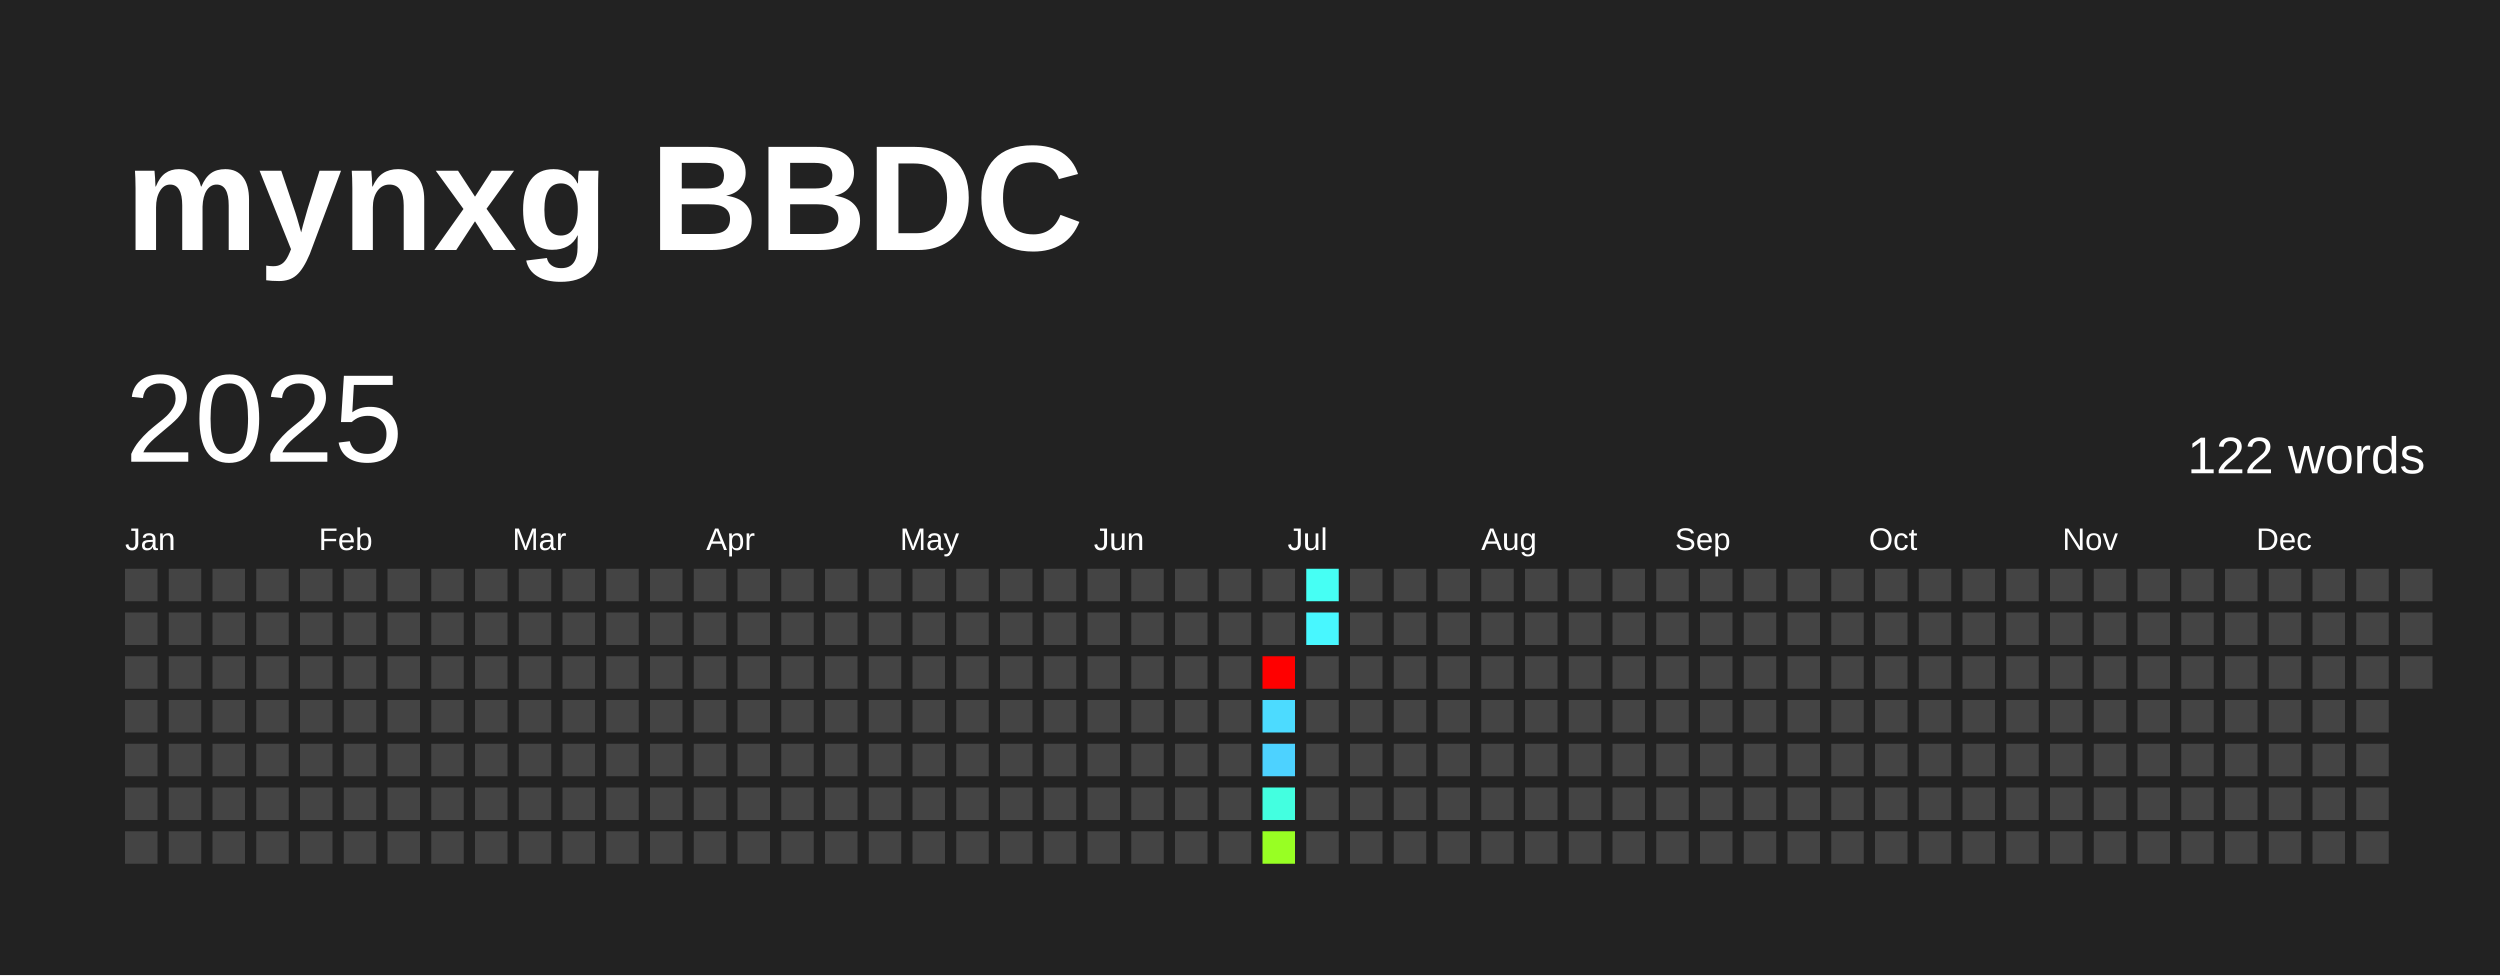
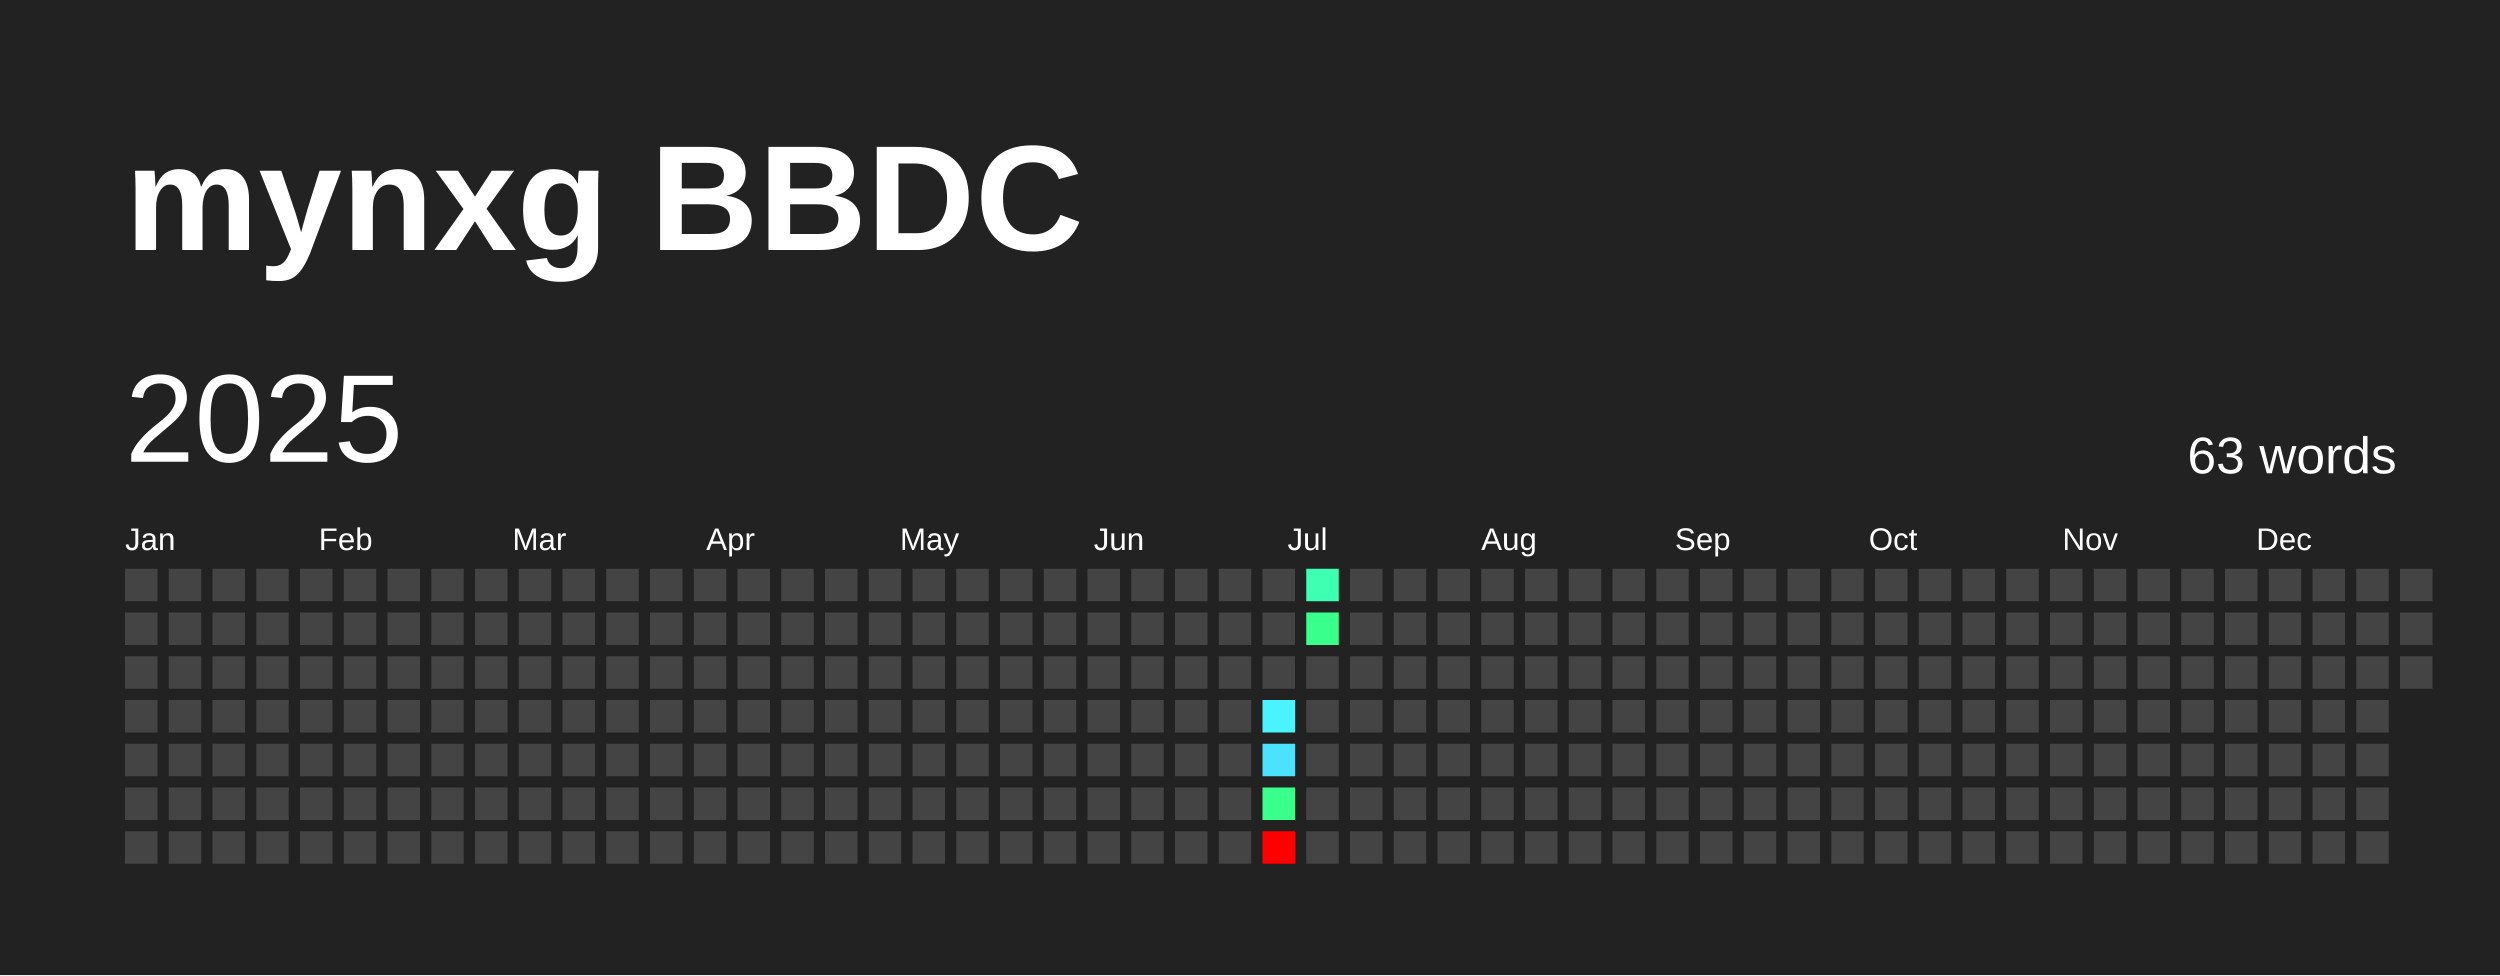
<svg xmlns="http://www.w3.org/2000/svg" baseProfile="full" height="78mm" version="1.1" viewBox="0,0,200,78" width="200mm">
  <defs />
  <rect fill="#222222" height="78" width="200" x="0" y="0" />
  <text fill="#FFFFFF" style="font-size:12px; font-family:Arial; font-weight:bold;" x="10" y="20">mynxg BBDC</text>
  <text dominant-baseline="hanging" fill="#FFFFFF" style="font-size:10.0px; font-family:Arial;" x="10" y="30">2025</text>
-   <text dominant-baseline="hanging" fill="#FFFFFF" style="font-size:4.125px; font-family:Arial;" x="175" y="35">122 words</text>
+   <text dominant-baseline="hanging" fill="#FFFFFF" style="font-size:4.125px; font-family:Arial;" x="175" y="35">63 words</text>
  <text fill="#FFFFFF" style="font-size:2.5px; font-family:Arial" x="10.0" y="44">Jan</text>
  <text fill="#FFFFFF" style="font-size:2.5px; font-family:Arial" x="25.5" y="44">Feb</text>
  <text fill="#FFFFFF" style="font-size:2.5px; font-family:Arial" x="41.0" y="44">Mar</text>
  <text fill="#FFFFFF" style="font-size:2.5px; font-family:Arial" x="56.5" y="44">Apr</text>
  <text fill="#FFFFFF" style="font-size:2.5px; font-family:Arial" x="72.0" y="44">May</text>
  <text fill="#FFFFFF" style="font-size:2.5px; font-family:Arial" x="87.5" y="44">Jun</text>
  <text fill="#FFFFFF" style="font-size:2.5px; font-family:Arial" x="103.0" y="44">Jul</text>
  <text fill="#FFFFFF" style="font-size:2.5px; font-family:Arial" x="118.5" y="44">Aug</text>
  <text fill="#FFFFFF" style="font-size:2.5px; font-family:Arial" x="134.0" y="44">Sep</text>
  <text fill="#FFFFFF" style="font-size:2.5px; font-family:Arial" x="149.5" y="44">Oct</text>
  <text fill="#FFFFFF" style="font-size:2.5px; font-family:Arial" x="165.0" y="44">Nov</text>
  <text fill="#FFFFFF" style="font-size:2.5px; font-family:Arial" x="180.5" y="44">Dec</text>
  <rect fill="#444444" height="2.6" width="2.6" x="10.0" y="45.5" />
  <rect fill="#444444" height="2.6" width="2.6" x="10.0" y="49.0" />
  <rect fill="#444444" height="2.6" width="2.6" x="10.0" y="52.5" />
  <rect fill="#444444" height="2.6" width="2.6" x="10.0" y="56.0" />
  <rect fill="#444444" height="2.6" width="2.6" x="10.0" y="59.5" />
  <rect fill="#444444" height="2.6" width="2.6" x="10.0" y="63.0" />
  <rect fill="#444444" height="2.6" width="2.6" x="10.0" y="66.5" />
  <rect fill="#444444" height="2.6" width="2.6" x="13.5" y="45.5" />
  <rect fill="#444444" height="2.6" width="2.6" x="13.5" y="49.0" />
  <rect fill="#444444" height="2.6" width="2.6" x="13.5" y="52.5" />
  <rect fill="#444444" height="2.6" width="2.6" x="13.5" y="56.0" />
  <rect fill="#444444" height="2.6" width="2.6" x="13.5" y="59.5" />
  <rect fill="#444444" height="2.6" width="2.6" x="13.5" y="63.0" />
  <rect fill="#444444" height="2.6" width="2.6" x="13.5" y="66.5" />
  <rect fill="#444444" height="2.6" width="2.6" x="17.0" y="45.5" />
  <rect fill="#444444" height="2.6" width="2.6" x="17.0" y="49.0" />
  <rect fill="#444444" height="2.6" width="2.6" x="17.0" y="52.5" />
  <rect fill="#444444" height="2.6" width="2.6" x="17.0" y="56.0" />
  <rect fill="#444444" height="2.6" width="2.6" x="17.0" y="59.5" />
  <rect fill="#444444" height="2.6" width="2.6" x="17.0" y="63.0" />
  <rect fill="#444444" height="2.6" width="2.6" x="17.0" y="66.5" />
  <rect fill="#444444" height="2.6" width="2.6" x="20.5" y="45.5" />
  <rect fill="#444444" height="2.6" width="2.6" x="20.5" y="49.0" />
  <rect fill="#444444" height="2.6" width="2.6" x="20.5" y="52.5" />
  <rect fill="#444444" height="2.6" width="2.6" x="20.5" y="56.0" />
  <rect fill="#444444" height="2.6" width="2.6" x="20.5" y="59.5" />
  <rect fill="#444444" height="2.6" width="2.6" x="20.5" y="63.0" />
  <rect fill="#444444" height="2.6" width="2.6" x="20.5" y="66.5" />
  <rect fill="#444444" height="2.6" width="2.6" x="24.0" y="45.5" />
  <rect fill="#444444" height="2.6" width="2.6" x="24.0" y="49.0" />
  <rect fill="#444444" height="2.6" width="2.6" x="24.0" y="52.5" />
  <rect fill="#444444" height="2.6" width="2.6" x="24.0" y="56.0" />
  <rect fill="#444444" height="2.6" width="2.6" x="24.0" y="59.5" />
  <rect fill="#444444" height="2.6" width="2.6" x="24.0" y="63.0" />
  <rect fill="#444444" height="2.6" width="2.6" x="24.0" y="66.5" />
  <rect fill="#444444" height="2.6" width="2.6" x="27.5" y="45.5" />
  <rect fill="#444444" height="2.6" width="2.6" x="27.5" y="49.0" />
  <rect fill="#444444" height="2.6" width="2.6" x="27.5" y="52.5" />
  <rect fill="#444444" height="2.6" width="2.6" x="27.5" y="56.0" />
  <rect fill="#444444" height="2.6" width="2.6" x="27.5" y="59.5" />
  <rect fill="#444444" height="2.6" width="2.6" x="27.5" y="63.0" />
  <rect fill="#444444" height="2.6" width="2.6" x="27.5" y="66.5" />
  <rect fill="#444444" height="2.6" width="2.6" x="31.0" y="45.5" />
  <rect fill="#444444" height="2.6" width="2.6" x="31.0" y="49.0" />
  <rect fill="#444444" height="2.6" width="2.6" x="31.0" y="52.5" />
  <rect fill="#444444" height="2.6" width="2.6" x="31.0" y="56.0" />
  <rect fill="#444444" height="2.6" width="2.6" x="31.0" y="59.5" />
  <rect fill="#444444" height="2.6" width="2.6" x="31.0" y="63.0" />
  <rect fill="#444444" height="2.6" width="2.6" x="31.0" y="66.5" />
  <rect fill="#444444" height="2.6" width="2.6" x="34.5" y="45.5" />
  <rect fill="#444444" height="2.6" width="2.6" x="34.5" y="49.0" />
  <rect fill="#444444" height="2.6" width="2.6" x="34.5" y="52.5" />
  <rect fill="#444444" height="2.6" width="2.6" x="34.5" y="56.0" />
  <rect fill="#444444" height="2.6" width="2.6" x="34.5" y="59.5" />
  <rect fill="#444444" height="2.6" width="2.6" x="34.5" y="63.0" />
  <rect fill="#444444" height="2.6" width="2.6" x="34.5" y="66.5" />
  <rect fill="#444444" height="2.6" width="2.6" x="38.0" y="45.5" />
  <rect fill="#444444" height="2.6" width="2.6" x="38.0" y="49.0" />
  <rect fill="#444444" height="2.6" width="2.6" x="38.0" y="52.5" />
  <rect fill="#444444" height="2.6" width="2.6" x="38.0" y="56.0" />
  <rect fill="#444444" height="2.6" width="2.6" x="38.0" y="59.5" />
  <rect fill="#444444" height="2.6" width="2.6" x="38.0" y="63.0" />
  <rect fill="#444444" height="2.6" width="2.6" x="38.0" y="66.5" />
  <rect fill="#444444" height="2.6" width="2.6" x="41.5" y="45.5" />
  <rect fill="#444444" height="2.6" width="2.6" x="41.5" y="49.0" />
  <rect fill="#444444" height="2.6" width="2.6" x="41.5" y="52.5" />
  <rect fill="#444444" height="2.6" width="2.6" x="41.5" y="56.0" />
  <rect fill="#444444" height="2.6" width="2.6" x="41.5" y="59.5" />
  <rect fill="#444444" height="2.6" width="2.6" x="41.5" y="63.0" />
  <rect fill="#444444" height="2.6" width="2.6" x="41.5" y="66.5" />
  <rect fill="#444444" height="2.6" width="2.6" x="45.0" y="45.5" />
  <rect fill="#444444" height="2.6" width="2.6" x="45.0" y="49.0" />
  <rect fill="#444444" height="2.6" width="2.6" x="45.0" y="52.5" />
  <rect fill="#444444" height="2.6" width="2.6" x="45.0" y="56.0" />
  <rect fill="#444444" height="2.6" width="2.6" x="45.0" y="59.5" />
  <rect fill="#444444" height="2.6" width="2.6" x="45.0" y="63.0" />
  <rect fill="#444444" height="2.6" width="2.6" x="45.0" y="66.5" />
  <rect fill="#444444" height="2.6" width="2.6" x="48.5" y="45.5" />
  <rect fill="#444444" height="2.6" width="2.6" x="48.5" y="49.0" />
  <rect fill="#444444" height="2.6" width="2.6" x="48.5" y="52.5" />
  <rect fill="#444444" height="2.6" width="2.6" x="48.5" y="56.0" />
  <rect fill="#444444" height="2.6" width="2.6" x="48.5" y="59.5" />
  <rect fill="#444444" height="2.6" width="2.6" x="48.5" y="63.0" />
  <rect fill="#444444" height="2.6" width="2.6" x="48.5" y="66.5" />
  <rect fill="#444444" height="2.6" width="2.6" x="52.0" y="45.5" />
  <rect fill="#444444" height="2.6" width="2.6" x="52.0" y="49.0" />
  <rect fill="#444444" height="2.6" width="2.6" x="52.0" y="52.5" />
  <rect fill="#444444" height="2.6" width="2.6" x="52.0" y="56.0" />
  <rect fill="#444444" height="2.6" width="2.6" x="52.0" y="59.5" />
  <rect fill="#444444" height="2.6" width="2.6" x="52.0" y="63.0" />
  <rect fill="#444444" height="2.6" width="2.6" x="52.0" y="66.5" />
  <rect fill="#444444" height="2.6" width="2.6" x="55.5" y="45.5" />
  <rect fill="#444444" height="2.6" width="2.6" x="55.5" y="49.0" />
  <rect fill="#444444" height="2.6" width="2.6" x="55.5" y="52.5" />
  <rect fill="#444444" height="2.6" width="2.6" x="55.5" y="56.0" />
  <rect fill="#444444" height="2.6" width="2.6" x="55.5" y="59.5" />
  <rect fill="#444444" height="2.6" width="2.6" x="55.5" y="63.0" />
  <rect fill="#444444" height="2.6" width="2.6" x="55.5" y="66.5" />
  <rect fill="#444444" height="2.6" width="2.6" x="59.0" y="45.5" />
  <rect fill="#444444" height="2.6" width="2.6" x="59.0" y="49.0" />
  <rect fill="#444444" height="2.6" width="2.6" x="59.0" y="52.5" />
  <rect fill="#444444" height="2.6" width="2.6" x="59.0" y="56.0" />
  <rect fill="#444444" height="2.6" width="2.6" x="59.0" y="59.5" />
  <rect fill="#444444" height="2.6" width="2.6" x="59.0" y="63.0" />
  <rect fill="#444444" height="2.6" width="2.6" x="59.0" y="66.5" />
  <rect fill="#444444" height="2.6" width="2.6" x="62.5" y="45.5" />
  <rect fill="#444444" height="2.6" width="2.6" x="62.5" y="49.0" />
  <rect fill="#444444" height="2.6" width="2.6" x="62.5" y="52.5" />
  <rect fill="#444444" height="2.6" width="2.6" x="62.5" y="56.0" />
  <rect fill="#444444" height="2.6" width="2.6" x="62.5" y="59.5" />
  <rect fill="#444444" height="2.6" width="2.6" x="62.5" y="63.0" />
  <rect fill="#444444" height="2.6" width="2.6" x="62.5" y="66.5" />
  <rect fill="#444444" height="2.6" width="2.6" x="66.0" y="45.5" />
  <rect fill="#444444" height="2.6" width="2.6" x="66.0" y="49.0" />
  <rect fill="#444444" height="2.6" width="2.6" x="66.0" y="52.5" />
  <rect fill="#444444" height="2.6" width="2.6" x="66.0" y="56.0" />
  <rect fill="#444444" height="2.6" width="2.6" x="66.0" y="59.5" />
  <rect fill="#444444" height="2.6" width="2.6" x="66.0" y="63.0" />
  <rect fill="#444444" height="2.6" width="2.6" x="66.0" y="66.5" />
  <rect fill="#444444" height="2.6" width="2.6" x="69.5" y="45.5" />
  <rect fill="#444444" height="2.6" width="2.6" x="69.5" y="49.0" />
  <rect fill="#444444" height="2.6" width="2.6" x="69.5" y="52.5" />
  <rect fill="#444444" height="2.6" width="2.6" x="69.5" y="56.0" />
  <rect fill="#444444" height="2.6" width="2.6" x="69.5" y="59.5" />
  <rect fill="#444444" height="2.6" width="2.6" x="69.5" y="63.0" />
  <rect fill="#444444" height="2.6" width="2.6" x="69.5" y="66.5" />
  <rect fill="#444444" height="2.6" width="2.6" x="73.0" y="45.5" />
  <rect fill="#444444" height="2.6" width="2.6" x="73.0" y="49.0" />
  <rect fill="#444444" height="2.6" width="2.6" x="73.0" y="52.5" />
  <rect fill="#444444" height="2.6" width="2.6" x="73.0" y="56.0" />
  <rect fill="#444444" height="2.6" width="2.6" x="73.0" y="59.5" />
  <rect fill="#444444" height="2.6" width="2.6" x="73.0" y="63.0" />
  <rect fill="#444444" height="2.6" width="2.6" x="73.0" y="66.5" />
  <rect fill="#444444" height="2.6" width="2.6" x="76.5" y="45.5" />
  <rect fill="#444444" height="2.6" width="2.6" x="76.5" y="49.0" />
  <rect fill="#444444" height="2.6" width="2.6" x="76.5" y="52.5" />
  <rect fill="#444444" height="2.6" width="2.6" x="76.5" y="56.0" />
  <rect fill="#444444" height="2.6" width="2.6" x="76.5" y="59.5" />
  <rect fill="#444444" height="2.6" width="2.6" x="76.5" y="63.0" />
  <rect fill="#444444" height="2.6" width="2.6" x="76.5" y="66.5" />
  <rect fill="#444444" height="2.6" width="2.6" x="80.0" y="45.5" />
  <rect fill="#444444" height="2.6" width="2.6" x="80.0" y="49.0" />
  <rect fill="#444444" height="2.6" width="2.6" x="80.0" y="52.5" />
  <rect fill="#444444" height="2.6" width="2.6" x="80.0" y="56.0" />
  <rect fill="#444444" height="2.6" width="2.6" x="80.0" y="59.5" />
  <rect fill="#444444" height="2.6" width="2.6" x="80.0" y="63.0" />
  <rect fill="#444444" height="2.6" width="2.6" x="80.0" y="66.5" />
  <rect fill="#444444" height="2.6" width="2.6" x="83.5" y="45.5" />
  <rect fill="#444444" height="2.6" width="2.6" x="83.5" y="49.0" />
  <rect fill="#444444" height="2.6" width="2.6" x="83.5" y="52.5" />
  <rect fill="#444444" height="2.6" width="2.6" x="83.5" y="56.0" />
  <rect fill="#444444" height="2.6" width="2.6" x="83.5" y="59.5" />
  <rect fill="#444444" height="2.6" width="2.6" x="83.5" y="63.0" />
  <rect fill="#444444" height="2.6" width="2.6" x="83.5" y="66.5" />
  <rect fill="#444444" height="2.6" width="2.6" x="87.0" y="45.5" />
  <rect fill="#444444" height="2.6" width="2.6" x="87.0" y="49.0" />
  <rect fill="#444444" height="2.6" width="2.6" x="87.0" y="52.5" />
  <rect fill="#444444" height="2.6" width="2.6" x="87.0" y="56.0" />
  <rect fill="#444444" height="2.6" width="2.6" x="87.0" y="59.5" />
  <rect fill="#444444" height="2.6" width="2.6" x="87.0" y="63.0" />
  <rect fill="#444444" height="2.6" width="2.6" x="87.0" y="66.5" />
  <rect fill="#444444" height="2.6" width="2.6" x="90.5" y="45.5" />
  <rect fill="#444444" height="2.6" width="2.6" x="90.5" y="49.0" />
  <rect fill="#444444" height="2.6" width="2.6" x="90.5" y="52.5" />
  <rect fill="#444444" height="2.6" width="2.6" x="90.5" y="56.0" />
  <rect fill="#444444" height="2.6" width="2.6" x="90.5" y="59.5" />
  <rect fill="#444444" height="2.6" width="2.6" x="90.5" y="63.0" />
  <rect fill="#444444" height="2.6" width="2.6" x="90.5" y="66.5" />
  <rect fill="#444444" height="2.6" width="2.6" x="94.0" y="45.5" />
  <rect fill="#444444" height="2.6" width="2.6" x="94.0" y="49.0" />
  <rect fill="#444444" height="2.6" width="2.6" x="94.0" y="52.5" />
  <rect fill="#444444" height="2.6" width="2.6" x="94.0" y="56.0" />
  <rect fill="#444444" height="2.6" width="2.6" x="94.0" y="59.5" />
  <rect fill="#444444" height="2.6" width="2.6" x="94.0" y="63.0" />
  <rect fill="#444444" height="2.6" width="2.6" x="94.0" y="66.5" />
  <rect fill="#444444" height="2.6" width="2.6" x="97.5" y="45.5" />
  <rect fill="#444444" height="2.6" width="2.6" x="97.5" y="49.0" />
  <rect fill="#444444" height="2.6" width="2.6" x="97.5" y="52.5" />
  <rect fill="#444444" height="2.6" width="2.6" x="97.5" y="56.0" />
  <rect fill="#444444" height="2.6" width="2.6" x="97.5" y="59.5" />
  <rect fill="#444444" height="2.6" width="2.6" x="97.5" y="63.0" />
  <rect fill="#444444" height="2.6" width="2.6" x="97.5" y="66.5" />
  <rect fill="#444444" height="2.6" width="2.6" x="101.0" y="45.5" />
  <rect fill="#444444" height="2.6" width="2.6" x="101.0" y="49.0" />
-   <rect fill="red" height="2.6" width="2.6" x="101.0" y="52.5" />
-   <rect fill="#4cdbff" height="2.6" width="2.6" x="101.0" y="56.0" />
-   <rect fill="#4dd2ff" height="2.6" width="2.6" x="101.0" y="59.5" />
-   <rect fill="#43ffe0" height="2.6" width="2.6" x="101.0" y="63.0" />
-   <rect fill="#98ff23" height="2.6" width="2.6" x="101.0" y="66.5" />
-   <rect fill="#46fff4" height="2.6" width="2.6" x="104.5" y="45.5" />
-   <rect fill="#48f7ff" height="2.6" width="2.6" x="104.5" y="49.0" />
+   <rect fill="#444444" height="2.6" width="2.6" x="101.0" y="52.5" />
+   <rect fill="#49f3ff" height="2.6" width="2.6" x="101.0" y="56.0" />
+   <rect fill="#4be2ff" height="2.6" width="2.6" x="101.0" y="59.5" />
+   <rect fill="#39ff8c" height="2.6" width="2.6" x="101.0" y="63.0" />
+   <rect fill="red" height="2.6" width="2.6" x="101.0" y="66.5" />
+   <rect fill="#3effb2" height="2.6" width="2.6" x="104.5" y="45.5" />
+   <rect fill="#39ff8c" height="2.6" width="2.6" x="104.5" y="49.0" />
  <rect fill="#444444" height="2.6" width="2.6" x="104.5" y="52.5" />
  <rect fill="#444444" height="2.6" width="2.6" x="104.5" y="56.0" />
  <rect fill="#444444" height="2.6" width="2.6" x="104.5" y="59.5" />
  <rect fill="#444444" height="2.6" width="2.6" x="104.5" y="63.0" />
  <rect fill="#444444" height="2.6" width="2.6" x="104.5" y="66.5" />
  <rect fill="#444444" height="2.6" width="2.6" x="108.0" y="45.5" />
  <rect fill="#444444" height="2.6" width="2.6" x="108.0" y="49.0" />
  <rect fill="#444444" height="2.6" width="2.6" x="108.0" y="52.5" />
  <rect fill="#444444" height="2.6" width="2.6" x="108.0" y="56.0" />
  <rect fill="#444444" height="2.6" width="2.6" x="108.0" y="59.5" />
  <rect fill="#444444" height="2.6" width="2.6" x="108.0" y="63.0" />
  <rect fill="#444444" height="2.6" width="2.6" x="108.0" y="66.5" />
  <rect fill="#444444" height="2.6" width="2.6" x="111.5" y="45.5" />
  <rect fill="#444444" height="2.6" width="2.6" x="111.5" y="49.0" />
  <rect fill="#444444" height="2.6" width="2.6" x="111.5" y="52.5" />
  <rect fill="#444444" height="2.6" width="2.6" x="111.5" y="56.0" />
  <rect fill="#444444" height="2.6" width="2.6" x="111.5" y="59.5" />
  <rect fill="#444444" height="2.6" width="2.6" x="111.5" y="63.0" />
  <rect fill="#444444" height="2.6" width="2.6" x="111.5" y="66.5" />
  <rect fill="#444444" height="2.6" width="2.6" x="115.0" y="45.5" />
  <rect fill="#444444" height="2.6" width="2.6" x="115.0" y="49.0" />
  <rect fill="#444444" height="2.6" width="2.6" x="115.0" y="52.5" />
  <rect fill="#444444" height="2.6" width="2.6" x="115.0" y="56.0" />
  <rect fill="#444444" height="2.6" width="2.6" x="115.0" y="59.5" />
  <rect fill="#444444" height="2.6" width="2.6" x="115.0" y="63.0" />
  <rect fill="#444444" height="2.6" width="2.6" x="115.0" y="66.5" />
  <rect fill="#444444" height="2.6" width="2.6" x="118.5" y="45.5" />
  <rect fill="#444444" height="2.6" width="2.6" x="118.5" y="49.0" />
  <rect fill="#444444" height="2.6" width="2.6" x="118.5" y="52.5" />
  <rect fill="#444444" height="2.6" width="2.6" x="118.5" y="56.0" />
  <rect fill="#444444" height="2.6" width="2.6" x="118.5" y="59.5" />
  <rect fill="#444444" height="2.6" width="2.6" x="118.5" y="63.0" />
  <rect fill="#444444" height="2.6" width="2.6" x="118.5" y="66.5" />
  <rect fill="#444444" height="2.6" width="2.6" x="122.0" y="45.5" />
  <rect fill="#444444" height="2.6" width="2.6" x="122.0" y="49.0" />
  <rect fill="#444444" height="2.6" width="2.6" x="122.0" y="52.5" />
  <rect fill="#444444" height="2.6" width="2.6" x="122.0" y="56.0" />
  <rect fill="#444444" height="2.6" width="2.6" x="122.0" y="59.5" />
  <rect fill="#444444" height="2.6" width="2.6" x="122.0" y="63.0" />
  <rect fill="#444444" height="2.6" width="2.6" x="122.0" y="66.5" />
  <rect fill="#444444" height="2.6" width="2.6" x="125.5" y="45.5" />
  <rect fill="#444444" height="2.6" width="2.6" x="125.5" y="49.0" />
  <rect fill="#444444" height="2.6" width="2.6" x="125.5" y="52.5" />
  <rect fill="#444444" height="2.6" width="2.6" x="125.5" y="56.0" />
  <rect fill="#444444" height="2.6" width="2.6" x="125.5" y="59.5" />
  <rect fill="#444444" height="2.6" width="2.6" x="125.5" y="63.0" />
  <rect fill="#444444" height="2.6" width="2.6" x="125.5" y="66.5" />
  <rect fill="#444444" height="2.6" width="2.6" x="129.0" y="45.5" />
  <rect fill="#444444" height="2.6" width="2.6" x="129.0" y="49.0" />
  <rect fill="#444444" height="2.6" width="2.6" x="129.0" y="52.5" />
  <rect fill="#444444" height="2.6" width="2.6" x="129.0" y="56.0" />
  <rect fill="#444444" height="2.6" width="2.6" x="129.0" y="59.5" />
  <rect fill="#444444" height="2.6" width="2.6" x="129.0" y="63.0" />
  <rect fill="#444444" height="2.6" width="2.6" x="129.0" y="66.5" />
  <rect fill="#444444" height="2.6" width="2.6" x="132.5" y="45.5" />
  <rect fill="#444444" height="2.6" width="2.6" x="132.5" y="49.0" />
  <rect fill="#444444" height="2.6" width="2.6" x="132.5" y="52.5" />
  <rect fill="#444444" height="2.6" width="2.6" x="132.5" y="56.0" />
  <rect fill="#444444" height="2.6" width="2.6" x="132.5" y="59.5" />
  <rect fill="#444444" height="2.6" width="2.6" x="132.5" y="63.0" />
  <rect fill="#444444" height="2.6" width="2.6" x="132.5" y="66.5" />
  <rect fill="#444444" height="2.6" width="2.6" x="136.0" y="45.5" />
  <rect fill="#444444" height="2.6" width="2.6" x="136.0" y="49.0" />
  <rect fill="#444444" height="2.6" width="2.6" x="136.0" y="52.5" />
  <rect fill="#444444" height="2.6" width="2.6" x="136.0" y="56.0" />
  <rect fill="#444444" height="2.6" width="2.6" x="136.0" y="59.5" />
  <rect fill="#444444" height="2.6" width="2.6" x="136.0" y="63.0" />
  <rect fill="#444444" height="2.6" width="2.6" x="136.0" y="66.5" />
  <rect fill="#444444" height="2.6" width="2.6" x="139.5" y="45.5" />
  <rect fill="#444444" height="2.6" width="2.6" x="139.5" y="49.0" />
  <rect fill="#444444" height="2.6" width="2.6" x="139.5" y="52.5" />
  <rect fill="#444444" height="2.6" width="2.6" x="139.5" y="56.0" />
  <rect fill="#444444" height="2.6" width="2.6" x="139.5" y="59.5" />
  <rect fill="#444444" height="2.6" width="2.6" x="139.5" y="63.0" />
  <rect fill="#444444" height="2.6" width="2.6" x="139.5" y="66.5" />
  <rect fill="#444444" height="2.6" width="2.6" x="143.0" y="45.5" />
  <rect fill="#444444" height="2.6" width="2.6" x="143.0" y="49.0" />
  <rect fill="#444444" height="2.6" width="2.6" x="143.0" y="52.5" />
  <rect fill="#444444" height="2.6" width="2.6" x="143.0" y="56.0" />
  <rect fill="#444444" height="2.6" width="2.6" x="143.0" y="59.5" />
  <rect fill="#444444" height="2.6" width="2.6" x="143.0" y="63.0" />
  <rect fill="#444444" height="2.6" width="2.6" x="143.0" y="66.5" />
  <rect fill="#444444" height="2.6" width="2.6" x="146.5" y="45.5" />
  <rect fill="#444444" height="2.6" width="2.6" x="146.5" y="49.0" />
  <rect fill="#444444" height="2.6" width="2.6" x="146.5" y="52.5" />
  <rect fill="#444444" height="2.6" width="2.6" x="146.5" y="56.0" />
  <rect fill="#444444" height="2.6" width="2.6" x="146.5" y="59.5" />
  <rect fill="#444444" height="2.6" width="2.6" x="146.5" y="63.0" />
  <rect fill="#444444" height="2.6" width="2.6" x="146.5" y="66.5" />
  <rect fill="#444444" height="2.6" width="2.6" x="150.0" y="45.5" />
  <rect fill="#444444" height="2.6" width="2.6" x="150.0" y="49.0" />
  <rect fill="#444444" height="2.6" width="2.6" x="150.0" y="52.5" />
  <rect fill="#444444" height="2.6" width="2.6" x="150.0" y="56.0" />
  <rect fill="#444444" height="2.6" width="2.6" x="150.0" y="59.5" />
  <rect fill="#444444" height="2.6" width="2.6" x="150.0" y="63.0" />
  <rect fill="#444444" height="2.6" width="2.6" x="150.0" y="66.5" />
  <rect fill="#444444" height="2.6" width="2.6" x="153.5" y="45.5" />
  <rect fill="#444444" height="2.6" width="2.6" x="153.5" y="49.0" />
  <rect fill="#444444" height="2.6" width="2.6" x="153.5" y="52.5" />
  <rect fill="#444444" height="2.6" width="2.6" x="153.5" y="56.0" />
  <rect fill="#444444" height="2.6" width="2.6" x="153.5" y="59.5" />
  <rect fill="#444444" height="2.6" width="2.6" x="153.5" y="63.0" />
  <rect fill="#444444" height="2.6" width="2.6" x="153.5" y="66.5" />
  <rect fill="#444444" height="2.6" width="2.6" x="157.0" y="45.5" />
  <rect fill="#444444" height="2.6" width="2.6" x="157.0" y="49.0" />
  <rect fill="#444444" height="2.6" width="2.6" x="157.0" y="52.5" />
  <rect fill="#444444" height="2.6" width="2.6" x="157.0" y="56.0" />
  <rect fill="#444444" height="2.6" width="2.6" x="157.0" y="59.5" />
  <rect fill="#444444" height="2.6" width="2.6" x="157.0" y="63.0" />
  <rect fill="#444444" height="2.6" width="2.6" x="157.0" y="66.5" />
  <rect fill="#444444" height="2.6" width="2.6" x="160.5" y="45.5" />
  <rect fill="#444444" height="2.6" width="2.6" x="160.5" y="49.0" />
  <rect fill="#444444" height="2.6" width="2.6" x="160.5" y="52.5" />
  <rect fill="#444444" height="2.6" width="2.6" x="160.5" y="56.0" />
  <rect fill="#444444" height="2.6" width="2.6" x="160.5" y="59.5" />
  <rect fill="#444444" height="2.6" width="2.6" x="160.5" y="63.0" />
  <rect fill="#444444" height="2.6" width="2.6" x="160.5" y="66.5" />
  <rect fill="#444444" height="2.6" width="2.6" x="164.0" y="45.5" />
  <rect fill="#444444" height="2.6" width="2.6" x="164.0" y="49.0" />
  <rect fill="#444444" height="2.6" width="2.6" x="164.0" y="52.5" />
  <rect fill="#444444" height="2.6" width="2.6" x="164.0" y="56.0" />
  <rect fill="#444444" height="2.6" width="2.6" x="164.0" y="59.5" />
  <rect fill="#444444" height="2.6" width="2.6" x="164.0" y="63.0" />
  <rect fill="#444444" height="2.6" width="2.6" x="164.0" y="66.5" />
  <rect fill="#444444" height="2.6" width="2.6" x="167.5" y="45.5" />
  <rect fill="#444444" height="2.6" width="2.6" x="167.5" y="49.0" />
  <rect fill="#444444" height="2.6" width="2.6" x="167.5" y="52.5" />
  <rect fill="#444444" height="2.6" width="2.6" x="167.5" y="56.0" />
  <rect fill="#444444" height="2.6" width="2.6" x="167.5" y="59.5" />
  <rect fill="#444444" height="2.6" width="2.6" x="167.5" y="63.0" />
  <rect fill="#444444" height="2.6" width="2.6" x="167.5" y="66.5" />
  <rect fill="#444444" height="2.6" width="2.6" x="171.0" y="45.5" />
  <rect fill="#444444" height="2.6" width="2.6" x="171.0" y="49.0" />
  <rect fill="#444444" height="2.6" width="2.6" x="171.0" y="52.5" />
  <rect fill="#444444" height="2.6" width="2.6" x="171.0" y="56.0" />
  <rect fill="#444444" height="2.6" width="2.6" x="171.0" y="59.5" />
  <rect fill="#444444" height="2.6" width="2.6" x="171.0" y="63.0" />
  <rect fill="#444444" height="2.6" width="2.6" x="171.0" y="66.5" />
  <rect fill="#444444" height="2.6" width="2.6" x="174.5" y="45.5" />
  <rect fill="#444444" height="2.6" width="2.6" x="174.5" y="49.0" />
  <rect fill="#444444" height="2.6" width="2.6" x="174.5" y="52.5" />
  <rect fill="#444444" height="2.6" width="2.6" x="174.5" y="56.0" />
  <rect fill="#444444" height="2.6" width="2.6" x="174.5" y="59.5" />
  <rect fill="#444444" height="2.6" width="2.6" x="174.5" y="63.0" />
  <rect fill="#444444" height="2.6" width="2.6" x="174.5" y="66.5" />
  <rect fill="#444444" height="2.6" width="2.6" x="178.0" y="45.5" />
  <rect fill="#444444" height="2.6" width="2.6" x="178.0" y="49.0" />
  <rect fill="#444444" height="2.6" width="2.6" x="178.0" y="52.5" />
  <rect fill="#444444" height="2.6" width="2.6" x="178.0" y="56.0" />
  <rect fill="#444444" height="2.6" width="2.6" x="178.0" y="59.5" />
  <rect fill="#444444" height="2.6" width="2.6" x="178.0" y="63.0" />
  <rect fill="#444444" height="2.6" width="2.6" x="178.0" y="66.5" />
  <rect fill="#444444" height="2.6" width="2.6" x="181.5" y="45.5" />
  <rect fill="#444444" height="2.6" width="2.6" x="181.5" y="49.0" />
  <rect fill="#444444" height="2.6" width="2.6" x="181.5" y="52.5" />
  <rect fill="#444444" height="2.6" width="2.6" x="181.5" y="56.0" />
  <rect fill="#444444" height="2.6" width="2.6" x="181.5" y="59.5" />
  <rect fill="#444444" height="2.6" width="2.6" x="181.5" y="63.0" />
  <rect fill="#444444" height="2.6" width="2.6" x="181.5" y="66.5" />
  <rect fill="#444444" height="2.6" width="2.6" x="185.0" y="45.5" />
  <rect fill="#444444" height="2.6" width="2.6" x="185.0" y="49.0" />
  <rect fill="#444444" height="2.6" width="2.6" x="185.0" y="52.5" />
  <rect fill="#444444" height="2.6" width="2.6" x="185.0" y="56.0" />
  <rect fill="#444444" height="2.6" width="2.6" x="185.0" y="59.5" />
  <rect fill="#444444" height="2.6" width="2.6" x="185.0" y="63.0" />
  <rect fill="#444444" height="2.6" width="2.6" x="185.0" y="66.5" />
  <rect fill="#444444" height="2.6" width="2.6" x="188.5" y="45.5" />
  <rect fill="#444444" height="2.6" width="2.6" x="188.5" y="49.0" />
  <rect fill="#444444" height="2.6" width="2.6" x="188.5" y="52.5" />
  <rect fill="#444444" height="2.6" width="2.6" x="188.5" y="56.0" />
  <rect fill="#444444" height="2.6" width="2.6" x="188.5" y="59.5" />
  <rect fill="#444444" height="2.6" width="2.6" x="188.5" y="63.0" />
  <rect fill="#444444" height="2.6" width="2.6" x="188.5" y="66.5" />
  <rect fill="#444444" height="2.6" width="2.6" x="192.0" y="45.5" />
  <rect fill="#444444" height="2.6" width="2.6" x="192.0" y="49.0" />
  <rect fill="#444444" height="2.6" width="2.6" x="192.0" y="52.5" />
</svg>
